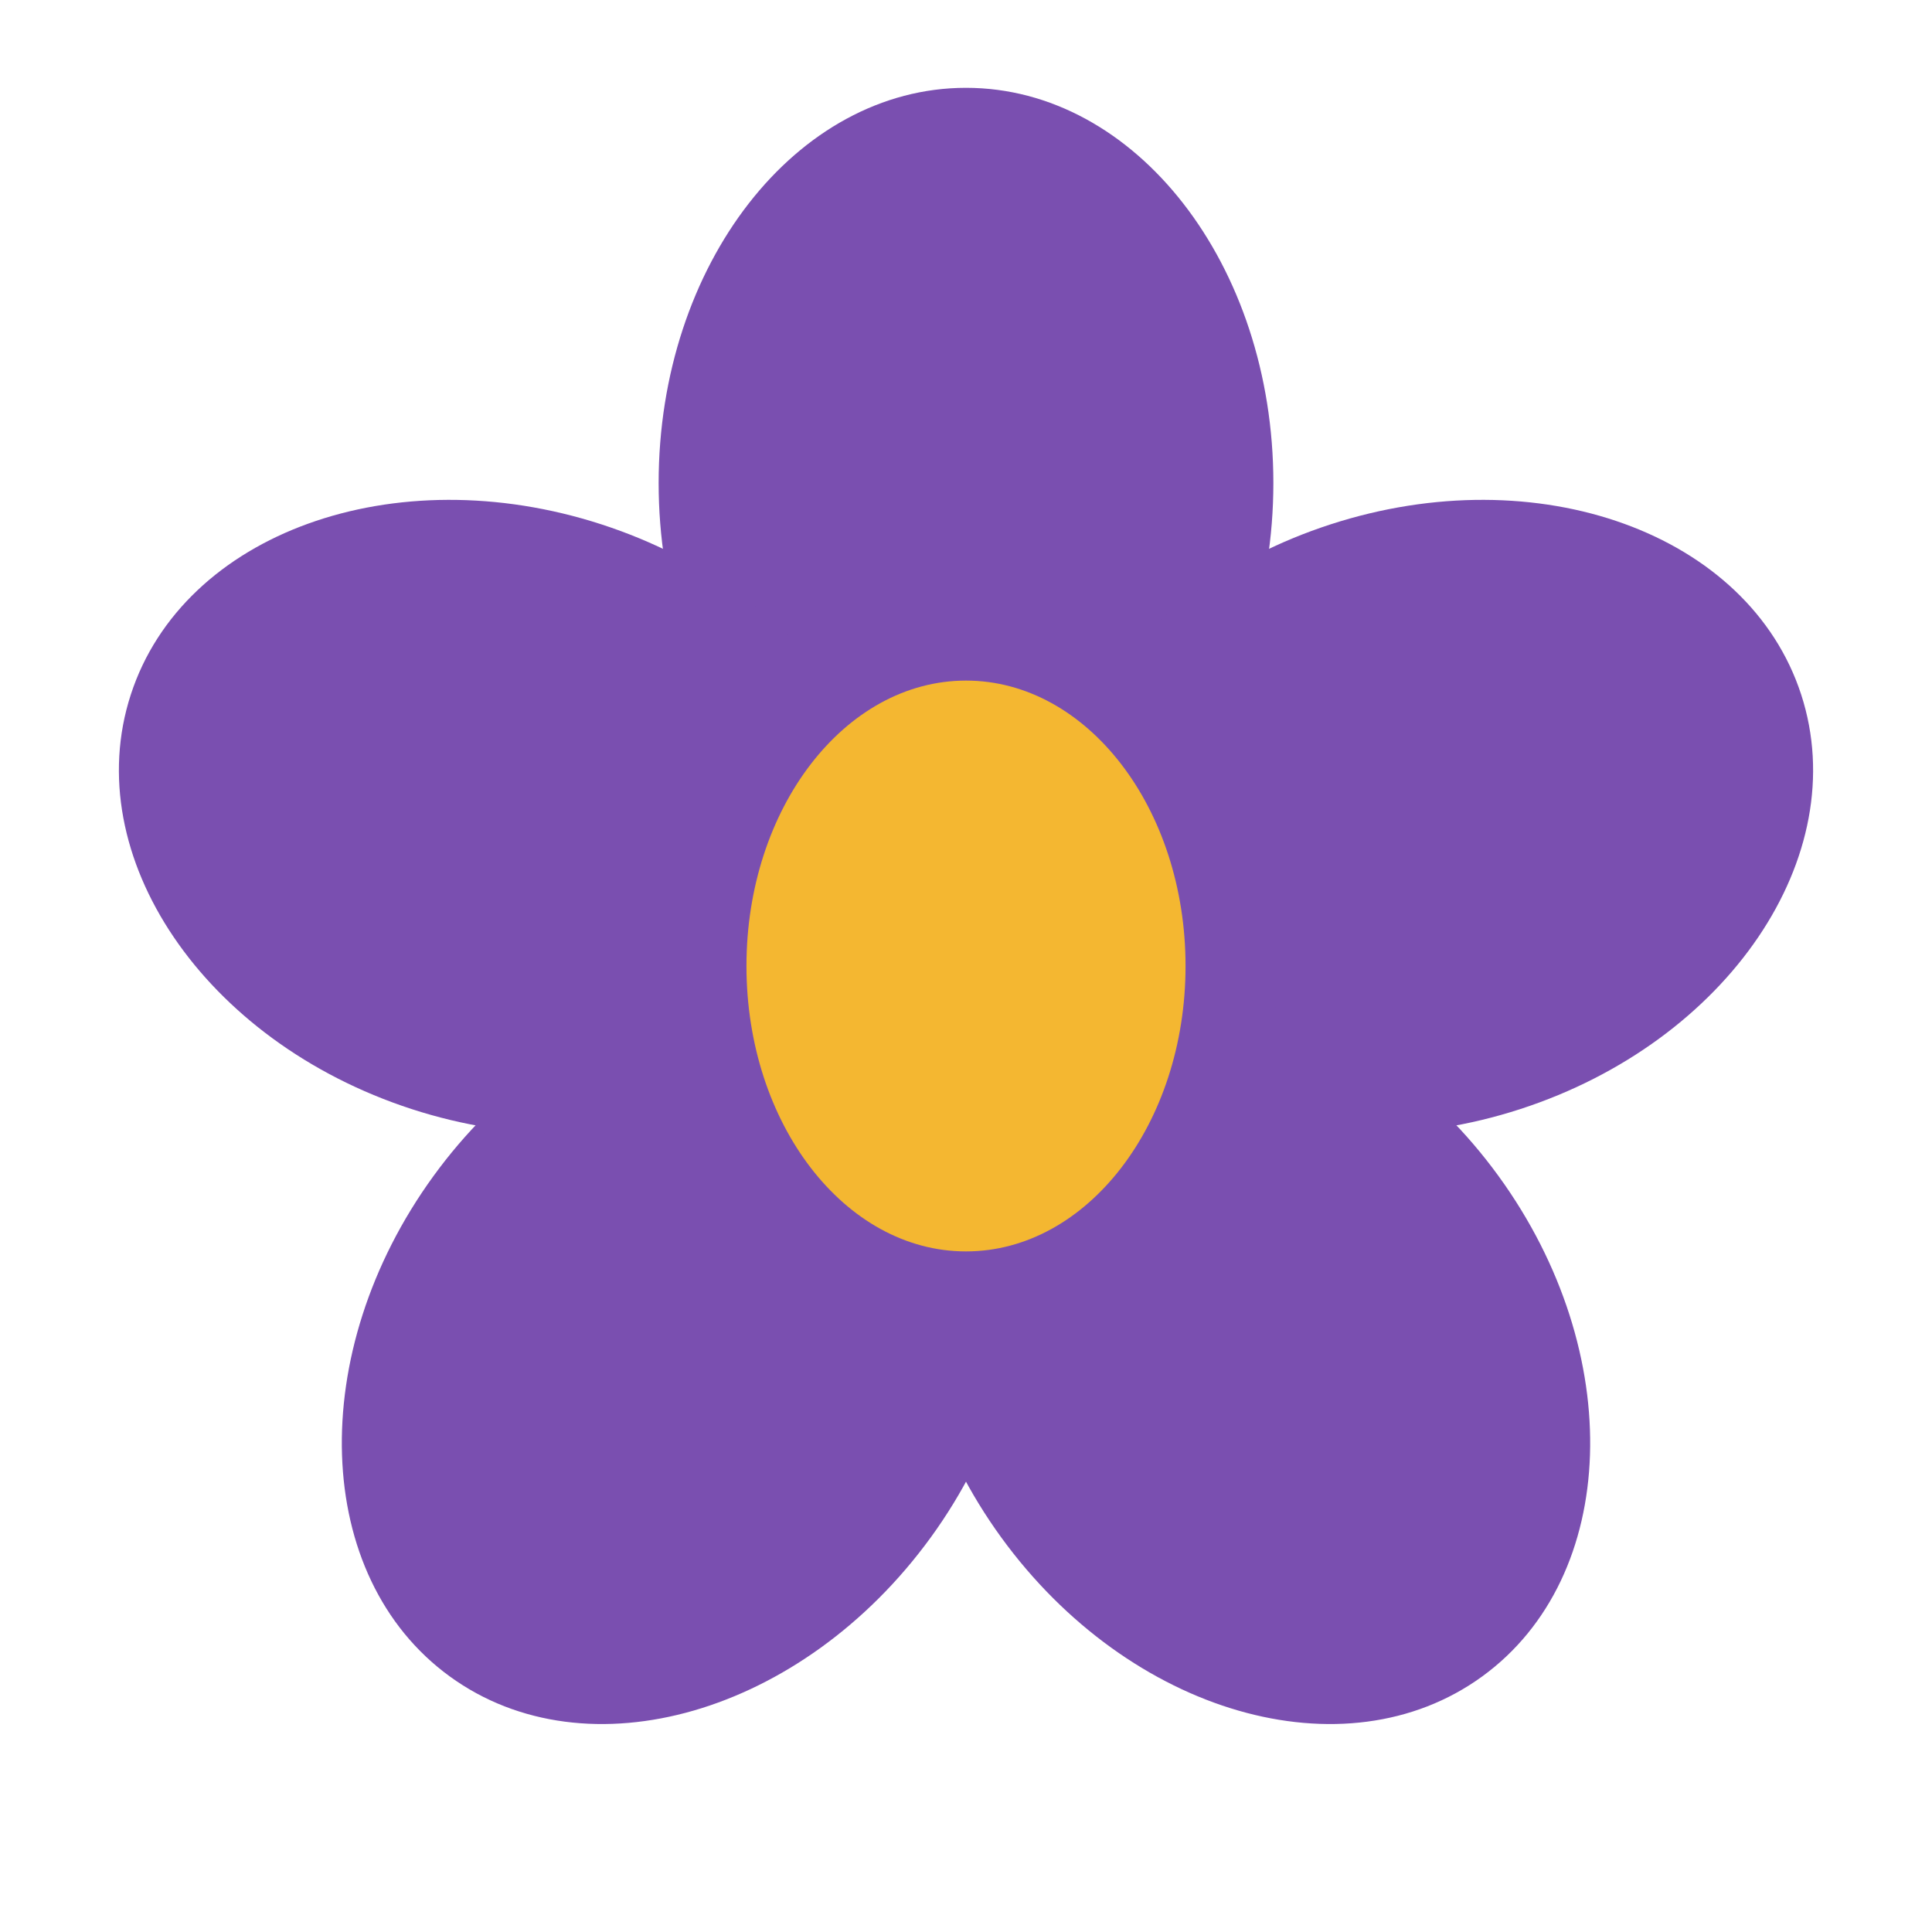
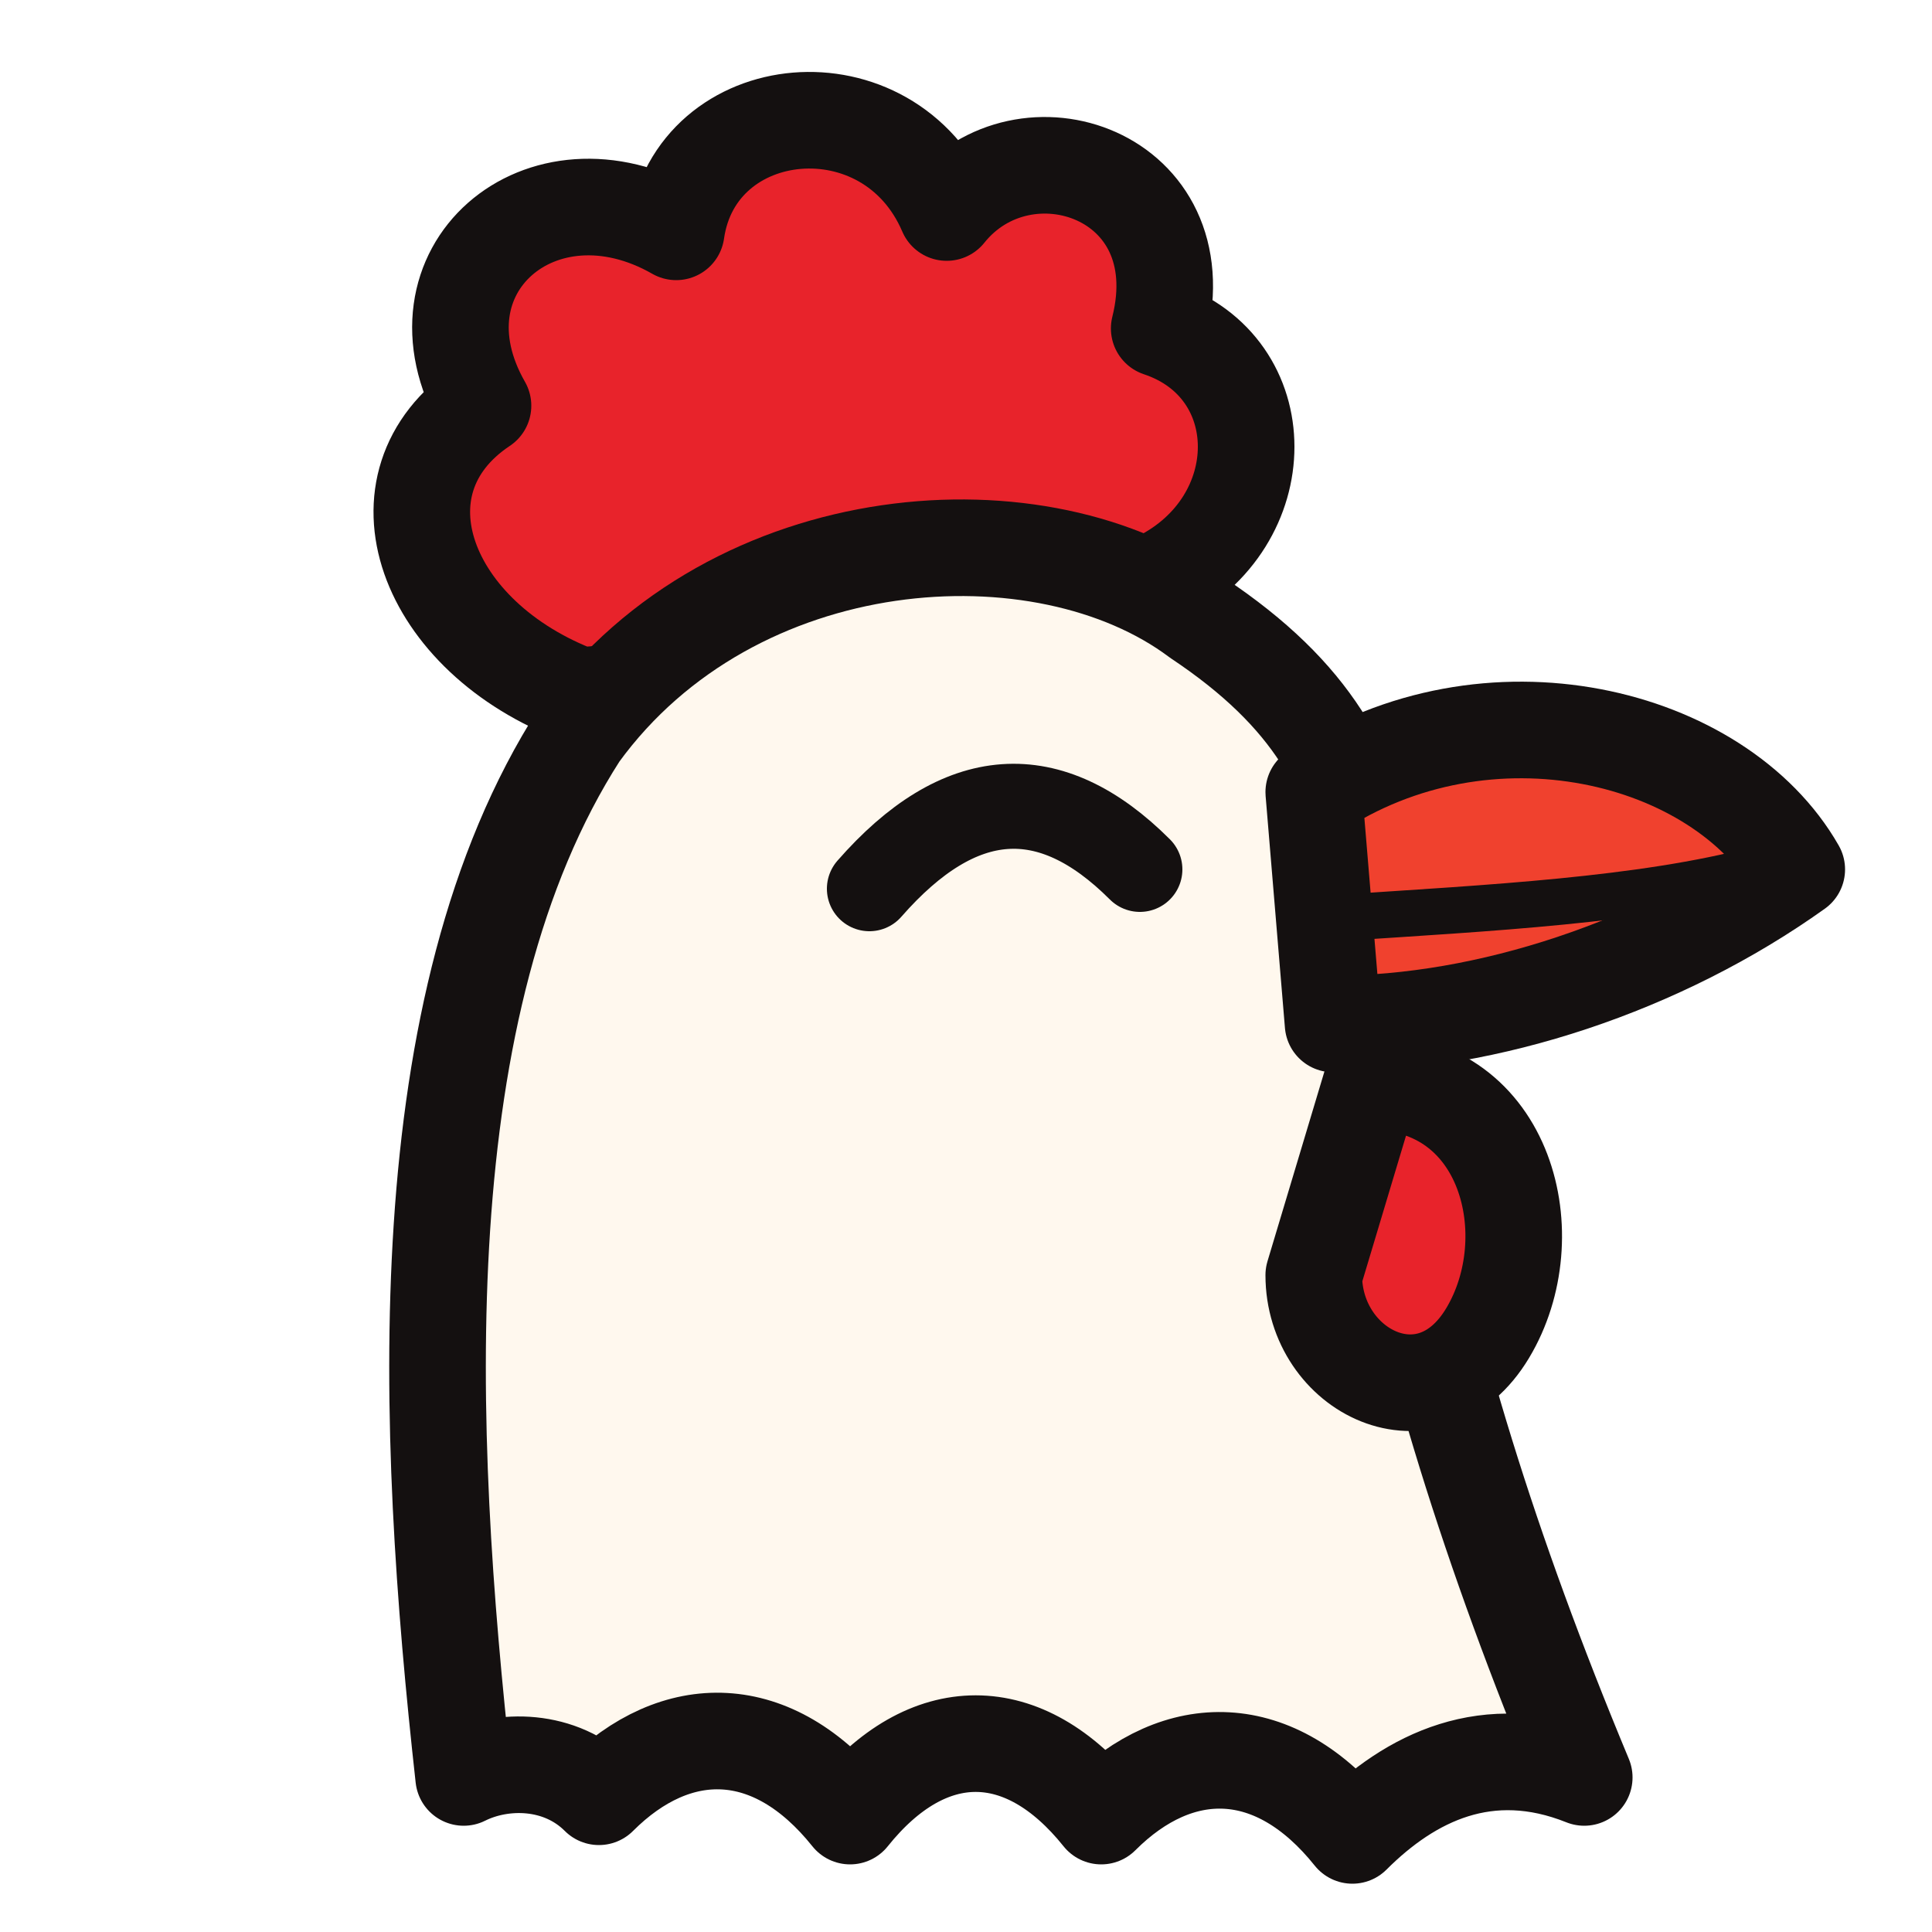
- <svg xmlns="http://www.w3.org/2000/svg" viewBox="0 0 44 44">
-   <g fill="#7A4FB0">
-     <ellipse cx="22" cy="11" rx="7" ry="9" />
-     <ellipse cx="22" cy="11" rx="7" ry="9" transform="rotate(72 22 22)" />
-     <ellipse cx="22" cy="11" rx="7" ry="9" transform="rotate(144 22 22)" />
-     <ellipse cx="22" cy="11" rx="7" ry="9" transform="rotate(216 22 22)" />
-     <ellipse cx="22" cy="11" rx="7" ry="9" transform="rotate(288 22 22)" />
+ <svg xmlns="http://www.w3.org/2000/svg" viewBox="0 0 100 100">
+   <g stroke="#141010" stroke-width="5" stroke-linejoin="round" stroke-linecap="round">
+     <path d="M30 36 C22 33 19 25 25 21 C21 14 28 8 35 12 C36 5 46 4 49 11 C53 6 62 9 60 17 C66 19 66 27 60 30 L58 34 Z" fill="#E8232B" />
+     <path d="M24 92 C22 74 21 52 30 38 C38 27 54 26 62 32 C68 36 70 40 71 45 L72 60 C74 70 77 80 82 92 C77 90 73 92 70 95 C66 90 61 90 57 94 C53 89 48 89 44 94 C40 89 35 89 31 93 C29 91 26 91 24 92 Z" fill="#FFF8EE" />
+     <path d="M71 56 C78 56 80 64 77 69 C74 74 68 71 68 66 Z" fill="#E8232B" />
+     <path d="M68 41 C77 35 89 38 93 45 C86 50 77 53 69 53 Z" fill="#F0412E" />
  </g>
-   <ellipse cx="22" cy="22" rx="5" ry="6.5" fill="#F4B731" />
+   <path d="M69.5 47.5 C77 47 85 46.6 91 45" stroke="#141010" stroke-width="2.4" fill="none" stroke-linecap="round" />
+   <path d="M45 46 Q52 38 59 45" stroke="#141010" stroke-width="4.4" fill="none" stroke-linecap="round" />
</svg>
